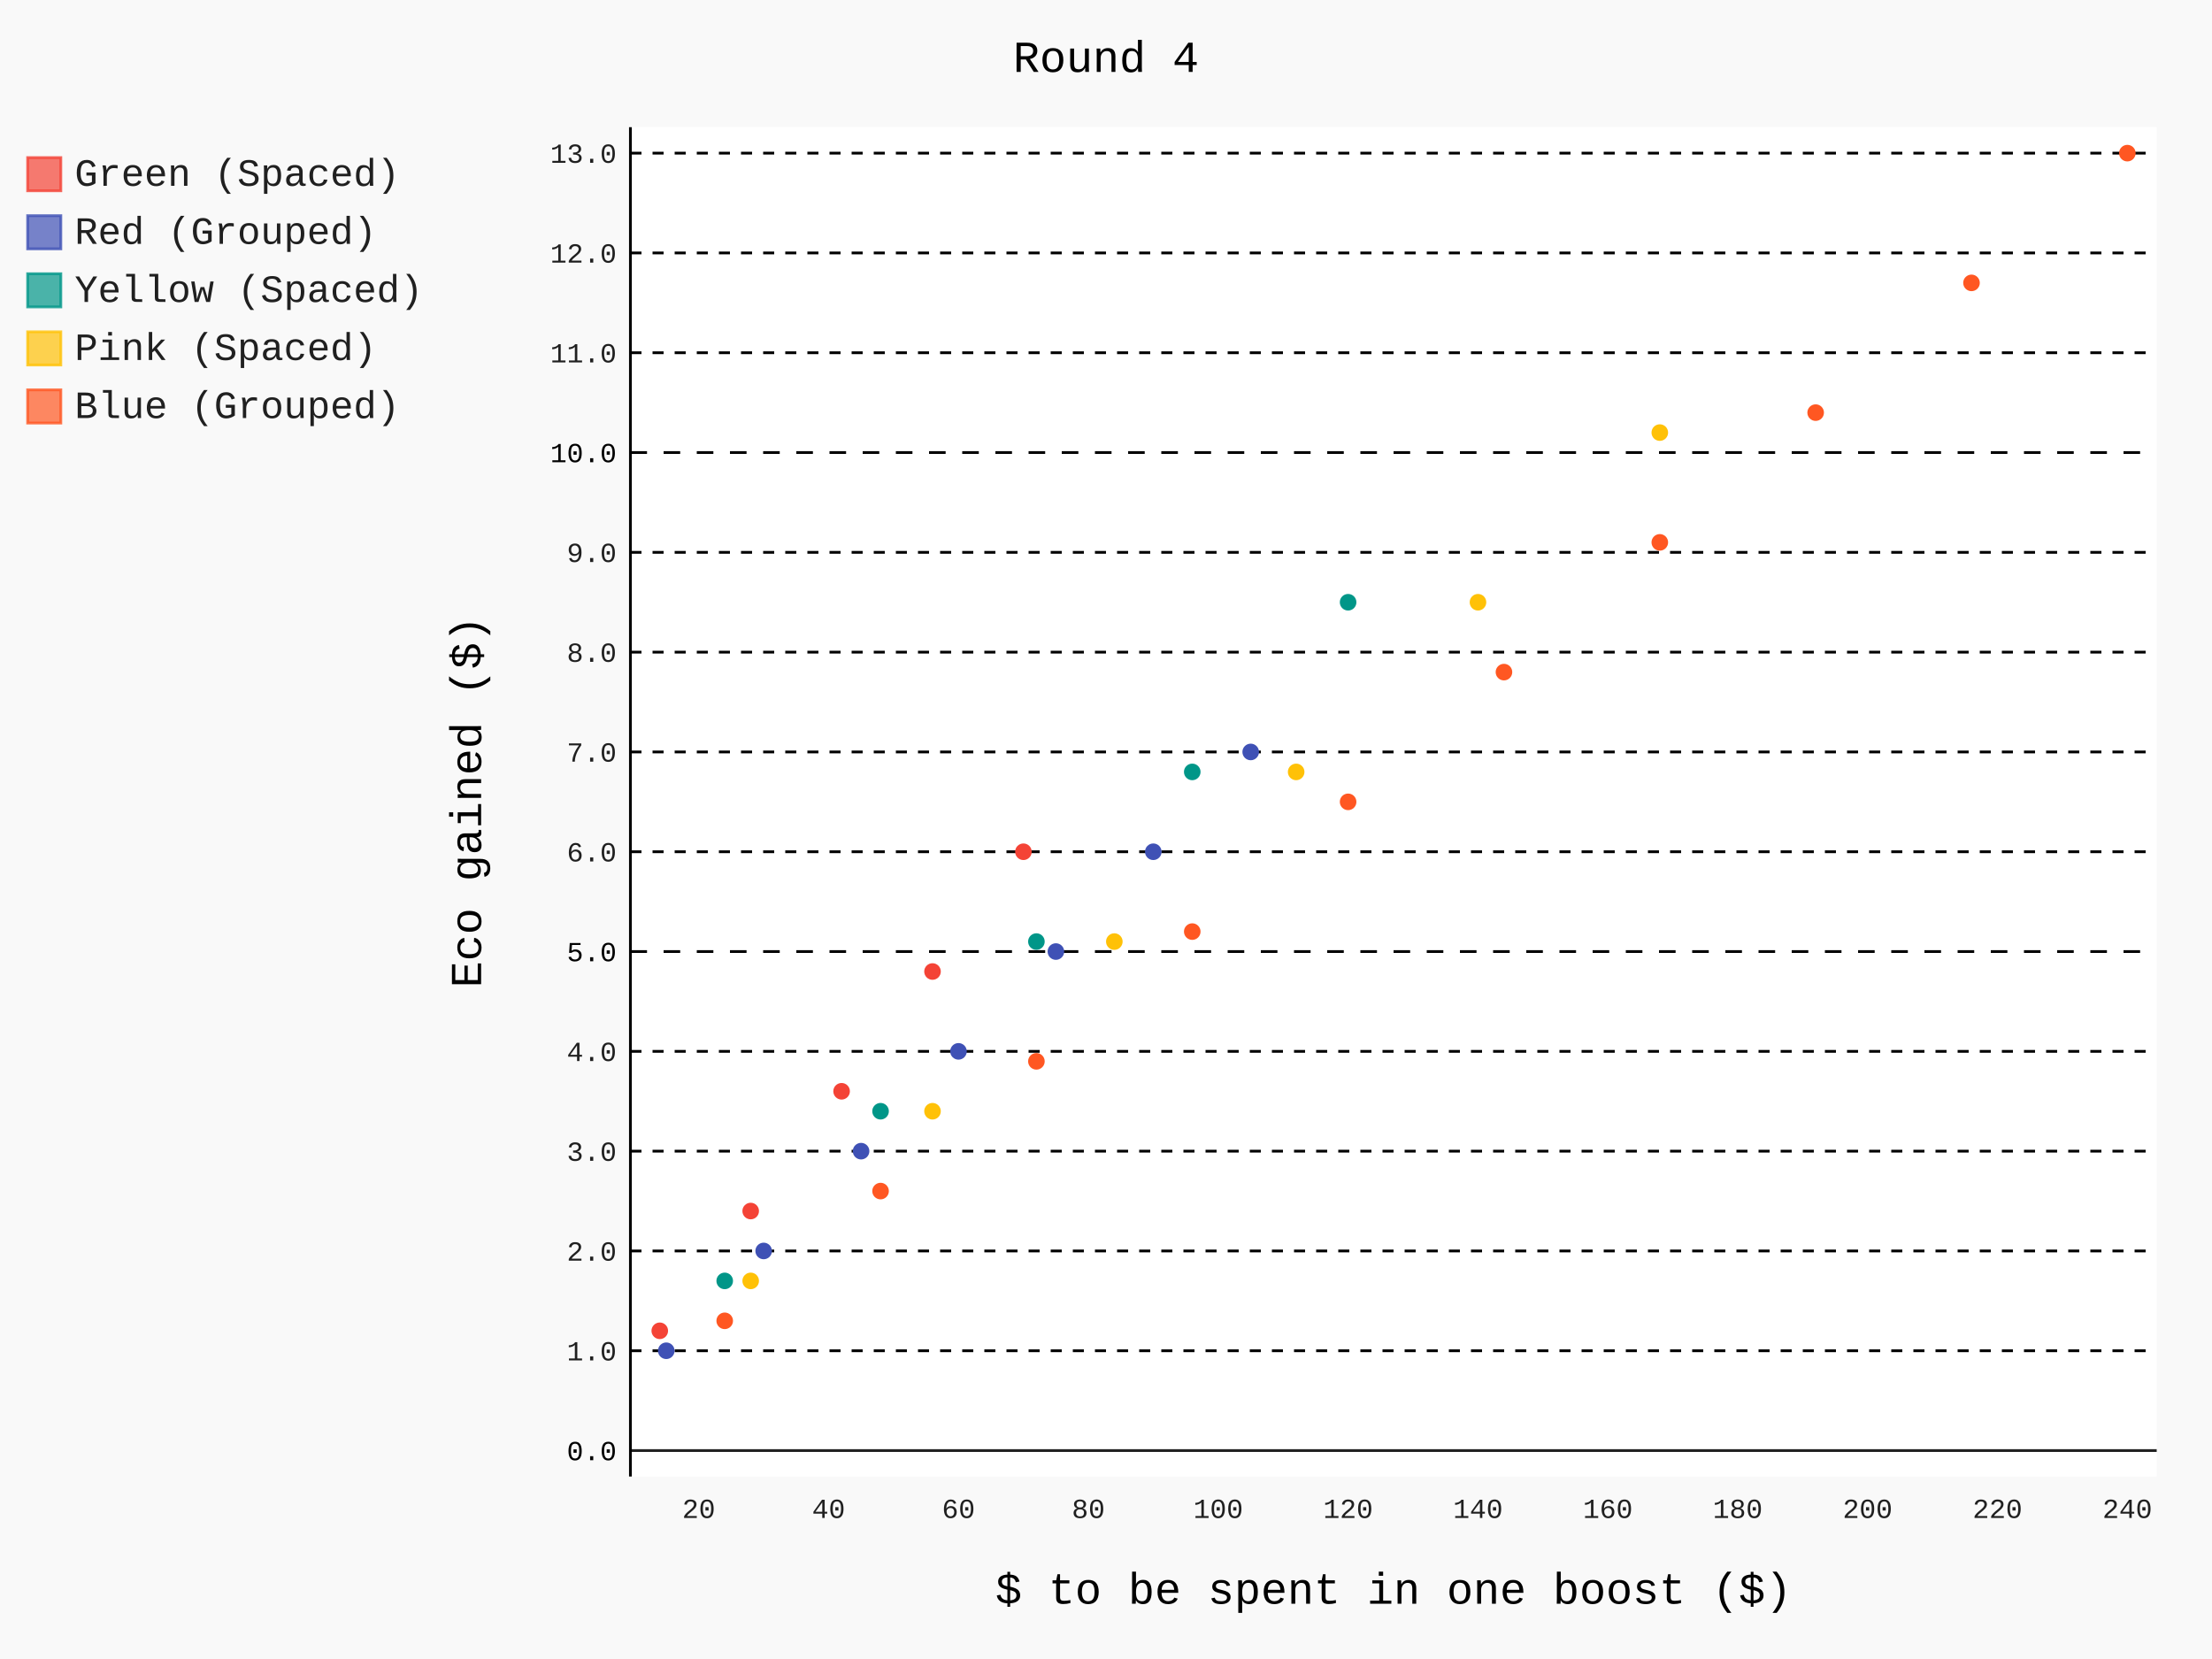
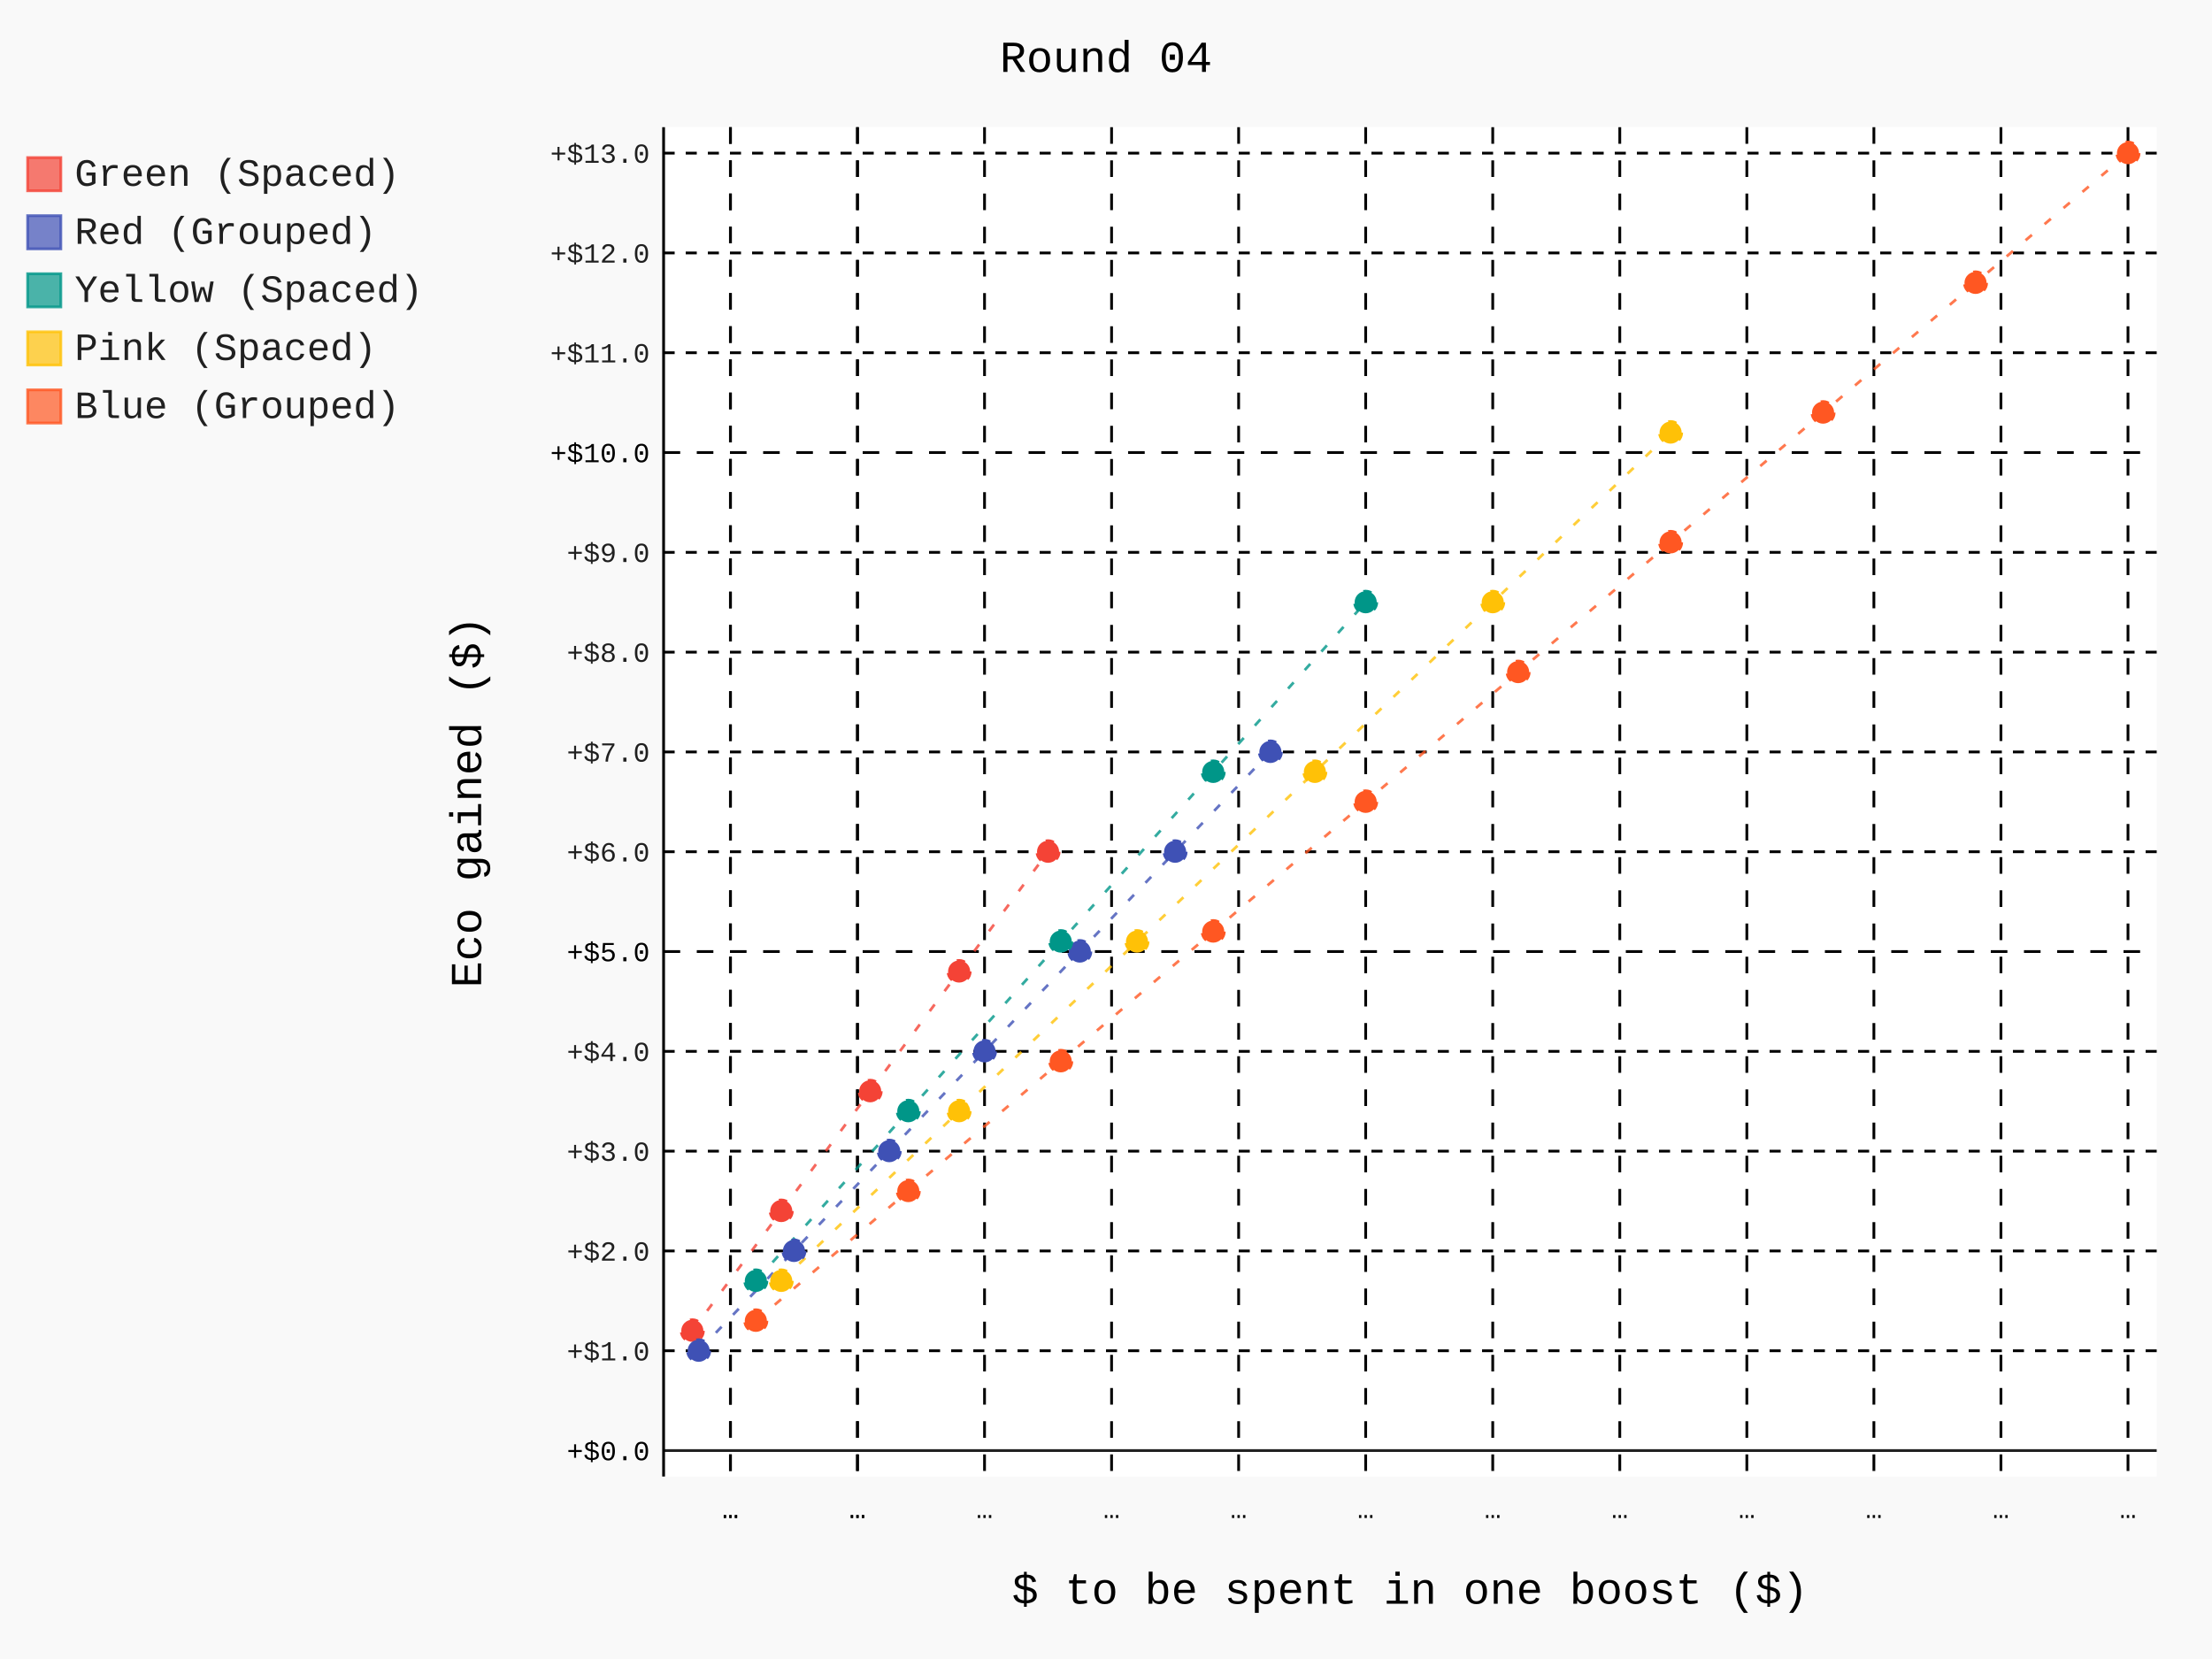
- <svg xmlns="http://www.w3.org/2000/svg" id="chart-2fa235a0-6d51-4b5a-b62f-b69123c527ab" class="pygal-chart" viewBox="0 0 800 600">
+ <svg xmlns="http://www.w3.org/2000/svg" id="chart-235ac269-547a-451c-bd1a-9dd765131e52" class="pygal-chart" viewBox="0 0 800 600">
  <defs>
-     <style type="text/css">#chart-2fa235a0-6d51-4b5a-b62f-b69123c527ab{-webkit-user-select:none;-webkit-font-smoothing:antialiased;font-family:Consolas,"Liberation Mono",Menlo,Courier,monospace}#chart-2fa235a0-6d51-4b5a-b62f-b69123c527ab .title{font-family:Consolas,"Liberation Mono",Menlo,Courier,monospace;font-size:16px}#chart-2fa235a0-6d51-4b5a-b62f-b69123c527ab .legends .legend text{font-family:Consolas,"Liberation Mono",Menlo,Courier,monospace;font-size:14px}#chart-2fa235a0-6d51-4b5a-b62f-b69123c527ab .axis text{font-family:Consolas,"Liberation Mono",Menlo,Courier,monospace;font-size:10px}#chart-2fa235a0-6d51-4b5a-b62f-b69123c527ab .axis text.major{font-family:Consolas,"Liberation Mono",Menlo,Courier,monospace;font-size:10px}#chart-2fa235a0-6d51-4b5a-b62f-b69123c527ab .text-overlay text.value{font-family:Consolas,"Liberation Mono",Menlo,Courier,monospace;font-size:16px}#chart-2fa235a0-6d51-4b5a-b62f-b69123c527ab .text-overlay text.label{font-family:Consolas,"Liberation Mono",Menlo,Courier,monospace;font-size:10px}#chart-2fa235a0-6d51-4b5a-b62f-b69123c527ab .tooltip{font-family:Consolas,"Liberation Mono",Menlo,Courier,monospace;font-size:14px}#chart-2fa235a0-6d51-4b5a-b62f-b69123c527ab text.no_data{font-family:Consolas,"Liberation Mono",Menlo,Courier,monospace;font-size:64px}
- #chart-2fa235a0-6d51-4b5a-b62f-b69123c527ab{background-color:rgba(249,249,249,1)}#chart-2fa235a0-6d51-4b5a-b62f-b69123c527ab path,#chart-2fa235a0-6d51-4b5a-b62f-b69123c527ab line,#chart-2fa235a0-6d51-4b5a-b62f-b69123c527ab rect,#chart-2fa235a0-6d51-4b5a-b62f-b69123c527ab circle{-webkit-transition:150ms;-moz-transition:150ms;transition:150ms}#chart-2fa235a0-6d51-4b5a-b62f-b69123c527ab .graph &gt; .background{fill:rgba(249,249,249,1)}#chart-2fa235a0-6d51-4b5a-b62f-b69123c527ab .plot &gt; .background{fill:rgba(255,255,255,1)}#chart-2fa235a0-6d51-4b5a-b62f-b69123c527ab .graph{fill:rgba(0,0,0,.87)}#chart-2fa235a0-6d51-4b5a-b62f-b69123c527ab text.no_data{fill:rgba(0,0,0,1)}#chart-2fa235a0-6d51-4b5a-b62f-b69123c527ab .title{fill:rgba(0,0,0,1)}#chart-2fa235a0-6d51-4b5a-b62f-b69123c527ab .legends .legend text{fill:rgba(0,0,0,.87)}#chart-2fa235a0-6d51-4b5a-b62f-b69123c527ab .legends .legend:hover text{fill:rgba(0,0,0,1)}#chart-2fa235a0-6d51-4b5a-b62f-b69123c527ab .axis .line{stroke:rgba(0,0,0,1)}#chart-2fa235a0-6d51-4b5a-b62f-b69123c527ab .axis .guide.line{stroke:rgba(0,0,0,.54)}#chart-2fa235a0-6d51-4b5a-b62f-b69123c527ab .axis .major.line{stroke:rgba(0,0,0,.87)}#chart-2fa235a0-6d51-4b5a-b62f-b69123c527ab .axis text.major{fill:rgba(0,0,0,1)}#chart-2fa235a0-6d51-4b5a-b62f-b69123c527ab .axis.y .guides:hover .guide.line,#chart-2fa235a0-6d51-4b5a-b62f-b69123c527ab .line-graph .axis.x .guides:hover .guide.line,#chart-2fa235a0-6d51-4b5a-b62f-b69123c527ab .stackedline-graph .axis.x .guides:hover .guide.line,#chart-2fa235a0-6d51-4b5a-b62f-b69123c527ab .xy-graph .axis.x .guides:hover .guide.line{stroke:rgba(0,0,0,1)}#chart-2fa235a0-6d51-4b5a-b62f-b69123c527ab .axis .guides:hover text{fill:rgba(0,0,0,1)}#chart-2fa235a0-6d51-4b5a-b62f-b69123c527ab .reactive{fill-opacity:.7;stroke-opacity:.8;stroke-width:1}#chart-2fa235a0-6d51-4b5a-b62f-b69123c527ab .ci{stroke:rgba(0,0,0,.87)}#chart-2fa235a0-6d51-4b5a-b62f-b69123c527ab .reactive.active,#chart-2fa235a0-6d51-4b5a-b62f-b69123c527ab .active .reactive{fill-opacity:.8;stroke-opacity:.9;stroke-width:4}#chart-2fa235a0-6d51-4b5a-b62f-b69123c527ab .ci .reactive.active{stroke-width:1.5}#chart-2fa235a0-6d51-4b5a-b62f-b69123c527ab .series text{fill:rgba(0,0,0,1)}#chart-2fa235a0-6d51-4b5a-b62f-b69123c527ab .tooltip rect{fill:rgba(255,255,255,1);stroke:rgba(0,0,0,1);-webkit-transition:opacity 150ms;-moz-transition:opacity 150ms;transition:opacity 150ms}#chart-2fa235a0-6d51-4b5a-b62f-b69123c527ab .tooltip .label{fill:rgba(0,0,0,.87)}#chart-2fa235a0-6d51-4b5a-b62f-b69123c527ab .tooltip .label{fill:rgba(0,0,0,.87)}#chart-2fa235a0-6d51-4b5a-b62f-b69123c527ab .tooltip .legend{font-size:.8em;fill:rgba(0,0,0,.54)}#chart-2fa235a0-6d51-4b5a-b62f-b69123c527ab .tooltip .x_label{font-size:.6em;fill:rgba(0,0,0,1)}#chart-2fa235a0-6d51-4b5a-b62f-b69123c527ab .tooltip .xlink{font-size:.5em;text-decoration:underline}#chart-2fa235a0-6d51-4b5a-b62f-b69123c527ab .tooltip .value{font-size:1.5em}#chart-2fa235a0-6d51-4b5a-b62f-b69123c527ab .bound{font-size:.5em}#chart-2fa235a0-6d51-4b5a-b62f-b69123c527ab .max-value{font-size:.75em;fill:rgba(0,0,0,.54)}#chart-2fa235a0-6d51-4b5a-b62f-b69123c527ab .map-element{fill:rgba(255,255,255,1);stroke:rgba(0,0,0,.54) !important}#chart-2fa235a0-6d51-4b5a-b62f-b69123c527ab .map-element .reactive{fill-opacity:inherit;stroke-opacity:inherit}#chart-2fa235a0-6d51-4b5a-b62f-b69123c527ab .color-0,#chart-2fa235a0-6d51-4b5a-b62f-b69123c527ab .color-0 a:visited{stroke:#F44336;fill:#F44336}#chart-2fa235a0-6d51-4b5a-b62f-b69123c527ab .color-1,#chart-2fa235a0-6d51-4b5a-b62f-b69123c527ab .color-1 a:visited{stroke:#3F51B5;fill:#3F51B5}#chart-2fa235a0-6d51-4b5a-b62f-b69123c527ab .color-2,#chart-2fa235a0-6d51-4b5a-b62f-b69123c527ab .color-2 a:visited{stroke:#009688;fill:#009688}#chart-2fa235a0-6d51-4b5a-b62f-b69123c527ab .color-3,#chart-2fa235a0-6d51-4b5a-b62f-b69123c527ab .color-3 a:visited{stroke:#FFC107;fill:#FFC107}#chart-2fa235a0-6d51-4b5a-b62f-b69123c527ab .color-4,#chart-2fa235a0-6d51-4b5a-b62f-b69123c527ab .color-4 a:visited{stroke:#FF5722;fill:#FF5722}#chart-2fa235a0-6d51-4b5a-b62f-b69123c527ab .text-overlay .color-0 text{fill:black}#chart-2fa235a0-6d51-4b5a-b62f-b69123c527ab .text-overlay .color-1 text{fill:black}#chart-2fa235a0-6d51-4b5a-b62f-b69123c527ab .text-overlay .color-2 text{fill:black}#chart-2fa235a0-6d51-4b5a-b62f-b69123c527ab .text-overlay .color-3 text{fill:black}#chart-2fa235a0-6d51-4b5a-b62f-b69123c527ab .text-overlay .color-4 text{fill:black}
- #chart-2fa235a0-6d51-4b5a-b62f-b69123c527ab text.no_data{text-anchor:middle}#chart-2fa235a0-6d51-4b5a-b62f-b69123c527ab .guide.line{fill:none}#chart-2fa235a0-6d51-4b5a-b62f-b69123c527ab .centered{text-anchor:middle}#chart-2fa235a0-6d51-4b5a-b62f-b69123c527ab .title{text-anchor:middle}#chart-2fa235a0-6d51-4b5a-b62f-b69123c527ab .legends .legend text{fill-opacity:1}#chart-2fa235a0-6d51-4b5a-b62f-b69123c527ab .axis.x text{text-anchor:middle}#chart-2fa235a0-6d51-4b5a-b62f-b69123c527ab .axis.x:not(.web) text[transform]{text-anchor:start}#chart-2fa235a0-6d51-4b5a-b62f-b69123c527ab .axis.x:not(.web) text[transform].backwards{text-anchor:end}#chart-2fa235a0-6d51-4b5a-b62f-b69123c527ab .axis.y text{text-anchor:end}#chart-2fa235a0-6d51-4b5a-b62f-b69123c527ab .axis.y text[transform].backwards{text-anchor:start}#chart-2fa235a0-6d51-4b5a-b62f-b69123c527ab .axis.y2 text{text-anchor:start}#chart-2fa235a0-6d51-4b5a-b62f-b69123c527ab .axis.y2 text[transform].backwards{text-anchor:end}#chart-2fa235a0-6d51-4b5a-b62f-b69123c527ab .axis .guide.line{stroke-dasharray:4,4;stroke:black}#chart-2fa235a0-6d51-4b5a-b62f-b69123c527ab .axis .major.guide.line{stroke-dasharray:6,6;stroke:black}#chart-2fa235a0-6d51-4b5a-b62f-b69123c527ab .horizontal .axis.y .guide.line,#chart-2fa235a0-6d51-4b5a-b62f-b69123c527ab .horizontal .axis.y2 .guide.line,#chart-2fa235a0-6d51-4b5a-b62f-b69123c527ab .vertical .axis.x .guide.line{opacity:0}#chart-2fa235a0-6d51-4b5a-b62f-b69123c527ab .horizontal .axis.always_show .guide.line,#chart-2fa235a0-6d51-4b5a-b62f-b69123c527ab .vertical .axis.always_show .guide.line{opacity:1 !important}#chart-2fa235a0-6d51-4b5a-b62f-b69123c527ab .axis.y .guides:hover .guide.line,#chart-2fa235a0-6d51-4b5a-b62f-b69123c527ab .axis.y2 .guides:hover .guide.line,#chart-2fa235a0-6d51-4b5a-b62f-b69123c527ab .axis.x .guides:hover .guide.line{opacity:1}#chart-2fa235a0-6d51-4b5a-b62f-b69123c527ab .axis .guides:hover text{opacity:1}#chart-2fa235a0-6d51-4b5a-b62f-b69123c527ab .nofill{fill:none}#chart-2fa235a0-6d51-4b5a-b62f-b69123c527ab .subtle-fill{fill-opacity:.2}#chart-2fa235a0-6d51-4b5a-b62f-b69123c527ab .dot{stroke-width:1px;fill-opacity:1;stroke-opacity:1}#chart-2fa235a0-6d51-4b5a-b62f-b69123c527ab .dot.active{stroke-width:5px}#chart-2fa235a0-6d51-4b5a-b62f-b69123c527ab .dot.negative{fill:transparent}#chart-2fa235a0-6d51-4b5a-b62f-b69123c527ab text,#chart-2fa235a0-6d51-4b5a-b62f-b69123c527ab tspan{stroke:none !important}#chart-2fa235a0-6d51-4b5a-b62f-b69123c527ab .series text.active{opacity:1}#chart-2fa235a0-6d51-4b5a-b62f-b69123c527ab .tooltip rect{fill-opacity:.95;stroke-width:.5}#chart-2fa235a0-6d51-4b5a-b62f-b69123c527ab .tooltip text{fill-opacity:1}#chart-2fa235a0-6d51-4b5a-b62f-b69123c527ab .showable{visibility:hidden}#chart-2fa235a0-6d51-4b5a-b62f-b69123c527ab .showable.shown{visibility:visible}#chart-2fa235a0-6d51-4b5a-b62f-b69123c527ab .gauge-background{fill:rgba(229,229,229,1);stroke:none}#chart-2fa235a0-6d51-4b5a-b62f-b69123c527ab .bg-lines{stroke:rgba(249,249,249,1);stroke-width:2px}</style>
+     <style type="text/css">#chart-235ac269-547a-451c-bd1a-9dd765131e52{-webkit-user-select:none;-webkit-font-smoothing:antialiased;font-family:Consolas,"Liberation Mono",Menlo,Courier,monospace}#chart-235ac269-547a-451c-bd1a-9dd765131e52 .title{font-family:Consolas,"Liberation Mono",Menlo,Courier,monospace;font-size:16px}#chart-235ac269-547a-451c-bd1a-9dd765131e52 .legends .legend text{font-family:Consolas,"Liberation Mono",Menlo,Courier,monospace;font-size:14px}#chart-235ac269-547a-451c-bd1a-9dd765131e52 .axis text{font-family:Consolas,"Liberation Mono",Menlo,Courier,monospace;font-size:10px}#chart-235ac269-547a-451c-bd1a-9dd765131e52 .axis text.major{font-family:Consolas,"Liberation Mono",Menlo,Courier,monospace;font-size:10px}#chart-235ac269-547a-451c-bd1a-9dd765131e52 .text-overlay text.value{font-family:Consolas,"Liberation Mono",Menlo,Courier,monospace;font-size:16px}#chart-235ac269-547a-451c-bd1a-9dd765131e52 .text-overlay text.label{font-family:Consolas,"Liberation Mono",Menlo,Courier,monospace;font-size:10px}#chart-235ac269-547a-451c-bd1a-9dd765131e52 .tooltip{font-family:Consolas,"Liberation Mono",Menlo,Courier,monospace;font-size:14px}#chart-235ac269-547a-451c-bd1a-9dd765131e52 text.no_data{font-family:Consolas,"Liberation Mono",Menlo,Courier,monospace;font-size:64px}
+ #chart-235ac269-547a-451c-bd1a-9dd765131e52{background-color:rgba(249,249,249,1)}#chart-235ac269-547a-451c-bd1a-9dd765131e52 path,#chart-235ac269-547a-451c-bd1a-9dd765131e52 line,#chart-235ac269-547a-451c-bd1a-9dd765131e52 rect,#chart-235ac269-547a-451c-bd1a-9dd765131e52 circle{-webkit-transition:150ms;-moz-transition:150ms;transition:150ms}#chart-235ac269-547a-451c-bd1a-9dd765131e52 .graph &gt; .background{fill:rgba(249,249,249,1)}#chart-235ac269-547a-451c-bd1a-9dd765131e52 .plot &gt; .background{fill:rgba(255,255,255,1)}#chart-235ac269-547a-451c-bd1a-9dd765131e52 .graph{fill:rgba(0,0,0,.87)}#chart-235ac269-547a-451c-bd1a-9dd765131e52 text.no_data{fill:rgba(0,0,0,1)}#chart-235ac269-547a-451c-bd1a-9dd765131e52 .title{fill:rgba(0,0,0,1)}#chart-235ac269-547a-451c-bd1a-9dd765131e52 .legends .legend text{fill:rgba(0,0,0,.87)}#chart-235ac269-547a-451c-bd1a-9dd765131e52 .legends .legend:hover text{fill:rgba(0,0,0,1)}#chart-235ac269-547a-451c-bd1a-9dd765131e52 .axis .line{stroke:rgba(0,0,0,1)}#chart-235ac269-547a-451c-bd1a-9dd765131e52 .axis .guide.line{stroke:rgba(0,0,0,.54)}#chart-235ac269-547a-451c-bd1a-9dd765131e52 .axis .major.line{stroke:rgba(0,0,0,.87)}#chart-235ac269-547a-451c-bd1a-9dd765131e52 .axis text.major{fill:rgba(0,0,0,1)}#chart-235ac269-547a-451c-bd1a-9dd765131e52 .axis.y .guides:hover .guide.line,#chart-235ac269-547a-451c-bd1a-9dd765131e52 .line-graph .axis.x .guides:hover .guide.line,#chart-235ac269-547a-451c-bd1a-9dd765131e52 .stackedline-graph .axis.x .guides:hover .guide.line,#chart-235ac269-547a-451c-bd1a-9dd765131e52 .xy-graph .axis.x .guides:hover .guide.line{stroke:rgba(0,0,0,1)}#chart-235ac269-547a-451c-bd1a-9dd765131e52 .axis .guides:hover text{fill:rgba(0,0,0,1)}#chart-235ac269-547a-451c-bd1a-9dd765131e52 .reactive{fill-opacity:.7;stroke-opacity:.8;stroke-width:1}#chart-235ac269-547a-451c-bd1a-9dd765131e52 .ci{stroke:rgba(0,0,0,.87)}#chart-235ac269-547a-451c-bd1a-9dd765131e52 .reactive.active,#chart-235ac269-547a-451c-bd1a-9dd765131e52 .active .reactive{fill-opacity:.8;stroke-opacity:.9;stroke-width:4}#chart-235ac269-547a-451c-bd1a-9dd765131e52 .ci .reactive.active{stroke-width:1.5}#chart-235ac269-547a-451c-bd1a-9dd765131e52 .series text{fill:rgba(0,0,0,1)}#chart-235ac269-547a-451c-bd1a-9dd765131e52 .tooltip rect{fill:rgba(255,255,255,1);stroke:rgba(0,0,0,1);-webkit-transition:opacity 150ms;-moz-transition:opacity 150ms;transition:opacity 150ms}#chart-235ac269-547a-451c-bd1a-9dd765131e52 .tooltip .label{fill:rgba(0,0,0,.87)}#chart-235ac269-547a-451c-bd1a-9dd765131e52 .tooltip .label{fill:rgba(0,0,0,.87)}#chart-235ac269-547a-451c-bd1a-9dd765131e52 .tooltip .legend{font-size:.8em;fill:rgba(0,0,0,.54)}#chart-235ac269-547a-451c-bd1a-9dd765131e52 .tooltip .x_label{font-size:.6em;fill:rgba(0,0,0,1)}#chart-235ac269-547a-451c-bd1a-9dd765131e52 .tooltip .xlink{font-size:.5em;text-decoration:underline}#chart-235ac269-547a-451c-bd1a-9dd765131e52 .tooltip .value{font-size:1.5em}#chart-235ac269-547a-451c-bd1a-9dd765131e52 .bound{font-size:.5em}#chart-235ac269-547a-451c-bd1a-9dd765131e52 .max-value{font-size:.75em;fill:rgba(0,0,0,.54)}#chart-235ac269-547a-451c-bd1a-9dd765131e52 .map-element{fill:rgba(255,255,255,1);stroke:rgba(0,0,0,.54) !important}#chart-235ac269-547a-451c-bd1a-9dd765131e52 .map-element .reactive{fill-opacity:inherit;stroke-opacity:inherit}#chart-235ac269-547a-451c-bd1a-9dd765131e52 .color-0,#chart-235ac269-547a-451c-bd1a-9dd765131e52 .color-0 a:visited{stroke:#F44336;fill:#F44336}#chart-235ac269-547a-451c-bd1a-9dd765131e52 .color-1,#chart-235ac269-547a-451c-bd1a-9dd765131e52 .color-1 a:visited{stroke:#3F51B5;fill:#3F51B5}#chart-235ac269-547a-451c-bd1a-9dd765131e52 .color-2,#chart-235ac269-547a-451c-bd1a-9dd765131e52 .color-2 a:visited{stroke:#009688;fill:#009688}#chart-235ac269-547a-451c-bd1a-9dd765131e52 .color-3,#chart-235ac269-547a-451c-bd1a-9dd765131e52 .color-3 a:visited{stroke:#FFC107;fill:#FFC107}#chart-235ac269-547a-451c-bd1a-9dd765131e52 .color-4,#chart-235ac269-547a-451c-bd1a-9dd765131e52 .color-4 a:visited{stroke:#FF5722;fill:#FF5722}#chart-235ac269-547a-451c-bd1a-9dd765131e52 .text-overlay .color-0 text{fill:black}#chart-235ac269-547a-451c-bd1a-9dd765131e52 .text-overlay .color-1 text{fill:black}#chart-235ac269-547a-451c-bd1a-9dd765131e52 .text-overlay .color-2 text{fill:black}#chart-235ac269-547a-451c-bd1a-9dd765131e52 .text-overlay .color-3 text{fill:black}#chart-235ac269-547a-451c-bd1a-9dd765131e52 .text-overlay .color-4 text{fill:black}#chart-235ac269-547a-451c-bd1a-9dd765131e52 .series{stroke-width:2;stroke-dasharray:3,6}#chart-235ac269-547a-451c-bd1a-9dd765131e52 .series.serie-0{stroke-width:2;stroke-dasharray:3,6}#chart-235ac269-547a-451c-bd1a-9dd765131e52 .series.serie-1{stroke-width:2;stroke-dasharray:3,6}#chart-235ac269-547a-451c-bd1a-9dd765131e52 .series.serie-2{stroke-width:2;stroke-dasharray:3,6}#chart-235ac269-547a-451c-bd1a-9dd765131e52 .series.serie-3{stroke-width:2;stroke-dasharray:3,6}#chart-235ac269-547a-451c-bd1a-9dd765131e52 .series.serie-4{stroke-width:2;stroke-dasharray:3,6}
+ #chart-235ac269-547a-451c-bd1a-9dd765131e52 text.no_data{text-anchor:middle}#chart-235ac269-547a-451c-bd1a-9dd765131e52 .guide.line{fill:none}#chart-235ac269-547a-451c-bd1a-9dd765131e52 .centered{text-anchor:middle}#chart-235ac269-547a-451c-bd1a-9dd765131e52 .title{text-anchor:middle}#chart-235ac269-547a-451c-bd1a-9dd765131e52 .legends .legend text{fill-opacity:1}#chart-235ac269-547a-451c-bd1a-9dd765131e52 .axis.x text{text-anchor:middle}#chart-235ac269-547a-451c-bd1a-9dd765131e52 .axis.x:not(.web) text[transform]{text-anchor:start}#chart-235ac269-547a-451c-bd1a-9dd765131e52 .axis.x:not(.web) text[transform].backwards{text-anchor:end}#chart-235ac269-547a-451c-bd1a-9dd765131e52 .axis.y text{text-anchor:end}#chart-235ac269-547a-451c-bd1a-9dd765131e52 .axis.y text[transform].backwards{text-anchor:start}#chart-235ac269-547a-451c-bd1a-9dd765131e52 .axis.y2 text{text-anchor:start}#chart-235ac269-547a-451c-bd1a-9dd765131e52 .axis.y2 text[transform].backwards{text-anchor:end}#chart-235ac269-547a-451c-bd1a-9dd765131e52 .axis .guide.line{stroke-dasharray:4,4;stroke:black}#chart-235ac269-547a-451c-bd1a-9dd765131e52 .axis .major.guide.line{stroke-dasharray:6,6;stroke:black}#chart-235ac269-547a-451c-bd1a-9dd765131e52 .horizontal .axis.y .guide.line,#chart-235ac269-547a-451c-bd1a-9dd765131e52 .horizontal .axis.y2 .guide.line,#chart-235ac269-547a-451c-bd1a-9dd765131e52 .vertical .axis.x .guide.line{opacity:0}#chart-235ac269-547a-451c-bd1a-9dd765131e52 .horizontal .axis.always_show .guide.line,#chart-235ac269-547a-451c-bd1a-9dd765131e52 .vertical .axis.always_show .guide.line{opacity:1 !important}#chart-235ac269-547a-451c-bd1a-9dd765131e52 .axis.y .guides:hover .guide.line,#chart-235ac269-547a-451c-bd1a-9dd765131e52 .axis.y2 .guides:hover .guide.line,#chart-235ac269-547a-451c-bd1a-9dd765131e52 .axis.x .guides:hover .guide.line{opacity:1}#chart-235ac269-547a-451c-bd1a-9dd765131e52 .axis .guides:hover text{opacity:1}#chart-235ac269-547a-451c-bd1a-9dd765131e52 .nofill{fill:none}#chart-235ac269-547a-451c-bd1a-9dd765131e52 .subtle-fill{fill-opacity:.2}#chart-235ac269-547a-451c-bd1a-9dd765131e52 .dot{stroke-width:1px;fill-opacity:1;stroke-opacity:1}#chart-235ac269-547a-451c-bd1a-9dd765131e52 .dot.active{stroke-width:5px}#chart-235ac269-547a-451c-bd1a-9dd765131e52 .dot.negative{fill:transparent}#chart-235ac269-547a-451c-bd1a-9dd765131e52 text,#chart-235ac269-547a-451c-bd1a-9dd765131e52 tspan{stroke:none !important}#chart-235ac269-547a-451c-bd1a-9dd765131e52 .series text.active{opacity:1}#chart-235ac269-547a-451c-bd1a-9dd765131e52 .tooltip rect{fill-opacity:.95;stroke-width:.5}#chart-235ac269-547a-451c-bd1a-9dd765131e52 .tooltip text{fill-opacity:1}#chart-235ac269-547a-451c-bd1a-9dd765131e52 .showable{visibility:hidden}#chart-235ac269-547a-451c-bd1a-9dd765131e52 .showable.shown{visibility:visible}#chart-235ac269-547a-451c-bd1a-9dd765131e52 .gauge-background{fill:rgba(229,229,229,1);stroke:none}#chart-235ac269-547a-451c-bd1a-9dd765131e52 .bg-lines{stroke:rgba(249,249,249,1);stroke-width:2px}</style>
  </defs>
  <g class="graph xy-graph vertical">
    <rect x="0" y="0" width="800" height="600" class="background" />
-     <g transform="translate(228, 46)" class="plot">
-       <rect x="0" y="0" width="552.0" height="488" class="background" />
+     <g transform="translate(240, 46)" class="plot">
+       <rect x="0" y="0" width="540.0" height="488" class="background" />
      <g class="axis y always_show">
        <g class="guides">
-           <path d="M0 478.615 h552" class="major line" />
-           <text x="-5" y="482.115" class="major">0.0</text>
-         </g>
-         <g class="guides">
-           <path d="M0 442.521 h552" class="guide line" />
-           <text x="-5" y="446.021" class="">1.0</text>
-         </g>
-         <g class="guides">
-           <path d="M0 406.426 h552" class="guide line" />
-           <text x="-5" y="409.926" class="">2.0</text>
-         </g>
-         <g class="guides">
-           <path d="M0 370.331 h552" class="guide line" />
-           <text x="-5" y="373.831" class="">3.0</text>
-         </g>
-         <g class="guides">
-           <path d="M0 334.237 h552" class="guide line" />
-           <text x="-5" y="337.737" class="">4.0</text>
-         </g>
-         <g class="guides">
-           <path d="M0 298.142 h552" class="major guide line" />
-           <text x="-5" y="301.642" class="major">5.0</text>
-         </g>
-         <g class="guides">
-           <path d="M0 262.047 h552" class="guide line" />
-           <text x="-5" y="265.547" class="">6.0</text>
-         </g>
-         <g class="guides">
-           <path d="M0 225.953 h552" class="guide line" />
-           <text x="-5" y="229.453" class="">7.0</text>
-         </g>
-         <g class="guides">
-           <path d="M0 189.858 h552" class="guide line" />
-           <text x="-5" y="193.358" class="">8.0</text>
-         </g>
-         <g class="guides">
-           <path d="M0 153.763 h552" class="guide line" />
-           <text x="-5" y="157.263" class="">9.0</text>
-         </g>
-         <g class="guides">
-           <path d="M0 117.669 h552" class="major guide line" />
-           <text x="-5" y="121.169" class="major">10.0</text>
-         </g>
-         <g class="guides">
-           <path d="M0 81.574 h552" class="guide line" />
-           <text x="-5" y="85.074" class="">11.0</text>
-         </g>
-         <g class="guides">
-           <path d="M0 45.479 h552" class="guide line" />
-           <text x="-5" y="48.979" class="">12.0</text>
-         </g>
-         <g class="guides">
-           <path d="M0 9.385 h552" class="guide line" />
-           <text x="-5" y="12.885" class="">13.0</text>
-         </g>
-       </g>
-       <g class="axis x">
+           <path d="M0 478.615 h540" class="major line" />
+           <text x="-5" y="482.115" class="major">+$0.0</text>
+         </g>
+         <g class="guides">
+           <path d="M0 442.521 h540" class="guide line" />
+           <text x="-5" y="446.021" class="">+$1.0</text>
+         </g>
+         <g class="guides">
+           <path d="M0 406.426 h540" class="guide line" />
+           <text x="-5" y="409.926" class="">+$2.0</text>
+         </g>
+         <g class="guides">
+           <path d="M0 370.331 h540" class="guide line" />
+           <text x="-5" y="373.831" class="">+$3.0</text>
+         </g>
+         <g class="guides">
+           <path d="M0 334.237 h540" class="guide line" />
+           <text x="-5" y="337.737" class="">+$4.0</text>
+         </g>
+         <g class="guides">
+           <path d="M0 298.142 h540" class="major guide line" />
+           <text x="-5" y="301.642" class="major">+$5.0</text>
+         </g>
+         <g class="guides">
+           <path d="M0 262.047 h540" class="guide line" />
+           <text x="-5" y="265.547" class="">+$6.0</text>
+         </g>
+         <g class="guides">
+           <path d="M0 225.953 h540" class="guide line" />
+           <text x="-5" y="229.453" class="">+$7.0</text>
+         </g>
+         <g class="guides">
+           <path d="M0 189.858 h540" class="guide line" />
+           <text x="-5" y="193.358" class="">+$8.0</text>
+         </g>
+         <g class="guides">
+           <path d="M0 153.763 h540" class="guide line" />
+           <text x="-5" y="157.263" class="">+$9.0</text>
+         </g>
+         <g class="guides">
+           <path d="M0 117.669 h540" class="major guide line" />
+           <text x="-5" y="121.169" class="major">+$10.0</text>
+         </g>
+         <g class="guides">
+           <path d="M0 81.574 h540" class="guide line" />
+           <text x="-5" y="85.074" class="">+$11.0</text>
+         </g>
+         <g class="guides">
+           <path d="M0 45.479 h540" class="guide line" />
+           <text x="-5" y="48.979" class="">+$12.0</text>
+         </g>
+         <g class="guides">
+           <path d="M0 9.385 h540" class="guide line" />
+           <text x="-5" y="12.885" class="">+$13.0</text>
+         </g>
+       </g>
+       <g class="axis x always_show">
        <path d="M0 0 v488" class="line" />
        <g class="guides">
-           <path d="M24.707 0 v488" class="guide line" />
-           <text x="24.707" y="503.0" class="">20</text>
-         </g>
-         <g class="guides">
-           <path d="M71.677 0 v488" class="guide line" />
-           <text x="71.677" y="503.0" class="">40</text>
-         </g>
-         <g class="guides">
-           <path d="M118.648 0 v488" class="guide line" />
-           <text x="118.648" y="503.0" class="">60</text>
-         </g>
-         <g class="guides">
-           <path d="M165.619 0 v488" class="guide line" />
-           <text x="165.619" y="503.0" class="">80</text>
-         </g>
-         <g class="guides">
-           <path d="M212.59 0 v488" class="guide line" />
-           <text x="212.59" y="503.0" class="">100</text>
-         </g>
-         <g class="guides">
-           <path d="M259.56 0 v488" class="guide line" />
-           <text x="259.56" y="503.0" class="">120</text>
-         </g>
-         <g class="guides">
-           <path d="M306.531 0 v488" class="guide line" />
-           <text x="306.531" y="503.0" class="">140</text>
-         </g>
-         <g class="guides">
-           <path d="M353.502 0 v488" class="guide line" />
-           <text x="353.502" y="503.0" class="">160</text>
-         </g>
-         <g class="guides">
-           <path d="M400.472 0 v488" class="guide line" />
-           <text x="400.472" y="503.0" class="">180</text>
-         </g>
-         <g class="guides">
-           <path d="M447.443 0 v488" class="guide line" />
-           <text x="447.443" y="503.0" class="">200</text>
-         </g>
-         <g class="guides">
-           <path d="M494.414 0 v488" class="guide line" />
-           <text x="494.414" y="503.0" class="">220</text>
-         </g>
-         <g class="guides">
-           <path d="M541.385 0 v488" class="guide line" />
-           <text x="541.385" y="503.0" class="">240</text>
-         </g>
-       </g>
+           <path d="M24.17 0 v488" class="major guide line" />
+           <text x="24.17" y="503.0" class="major">…</text>
+         </g>
+         <g class="guides">
+           <path d="M70.119 0 v488" class="major guide line" />
+           <text x="70.119" y="503.0" class="major">…</text>
+         </g>
+         <g class="guides">
+           <path d="M116.069 0 v488" class="major guide line" />
+           <text x="116.069" y="503.0" class="major">…</text>
+         </g>
+         <g class="guides">
+           <path d="M162.018 0 v488" class="major guide line" />
+           <text x="162.018" y="503.0" class="major">…</text>
+         </g>
+         <g class="guides">
+           <path d="M207.968 0 v488" class="major guide line" />
+           <text x="207.968" y="503.0" class="major">…</text>
+         </g>
+         <g class="guides">
+           <path d="M253.918 0 v488" class="major guide line" />
+           <text x="253.918" y="503.0" class="major">…</text>
+         </g>
+         <g class="guides">
+           <path d="M299.867 0 v488" class="major guide line" />
+           <text x="299.867" y="503.0" class="major">…</text>
+         </g>
+         <g class="guides">
+           <path d="M345.817 0 v488" class="major guide line" />
+           <text x="345.817" y="503.0" class="major">…</text>
+         </g>
+         <g class="guides">
+           <path d="M391.767 0 v488" class="major guide line" />
+           <text x="391.767" y="503.0" class="major">…</text>
+         </g>
+         <g class="guides">
+           <path d="M437.716 0 v488" class="major guide line" />
+           <text x="437.716" y="503.0" class="major">…</text>
+         </g>
+         <g class="guides">
+           <path d="M483.666 0 v488" class="major guide line" />
+           <text x="483.666" y="503.0" class="major">…</text>
+         </g>
+         <g class="guides">
+           <path d="M529.615 0 v488" class="major guide line" />
+           <text x="529.615" y="503.0" class="major">…</text>
+         </g>
+         <g class="guides">
+           <path d="M24.17 0 v488" class="major guide line" />
+           <text x="24.17" y="503.0" class="major">…</text>
+         </g>
+         <g class="guides">
+           <path d="M70.119 0 v488" class="major guide line" />
+           <text x="70.119" y="503.0" class="major">…</text>
+         </g>
+       </g>
+       <g class="series serie-0 color-0">
+         <path d="M10.385 435.302 L42.549 391.988 74.714 348.675 106.879 305.361 139.044 262.047" class="line reactive nofill" />
+       </g>
+       <g class="series serie-1 color-1">
+         <path d="M12.682 442.521 L47.144 406.426 81.607 370.331 116.069 334.237 150.531 298.142 184.993 262.047 219.455 225.953" class="line reactive nofill" />
+       </g>
+       <g class="series serie-2 color-2">
+         <path d="M33.359 417.254 L88.499 355.893 143.639 294.533 198.778 233.172 253.918 171.811" class="line reactive nofill" />
+       </g>
+       <g class="series serie-3 color-3">
+         <path d="M42.549 417.254 L106.879 355.893 171.208 294.533 235.538 233.172 299.867 171.811 364.197 110.45" class="line reactive nofill" />
+       </g>
+       <g class="series serie-4 color-4">
+         <path d="M33.359 431.692 L88.499 384.769 143.639 337.846 198.778 290.923 253.918 244 309.057 197.077 364.197 150.154 419.336 103.231 474.476 56.308 529.615 9.385" class="line reactive nofill" />
+       </g>
+     </g>
+     <g class="titles">
+       <text x="400.0" y="26" class="title plot_title">Round 04</text>
+       <text x="510.0" y="580" class="title">$ to be spent in one boost ($)</text>
+       <text x="148.0" y="316.0" class="title" transform="rotate(-90 148 290)">Eco gained ($)</text>
+     </g>
+     <g transform="translate(240, 46)" class="plot overlay">
+       <g class="series serie-0 color-0">
+         <g class="dots">
+           <circle cx="10.385" cy="435.302" r="4" class="dot reactive tooltip-trigger" />
+         </g>
+         <g class="dots">
+           <circle cx="42.549" cy="391.988" r="4" class="dot reactive tooltip-trigger" />
+         </g>
+         <g class="dots">
+           <circle cx="74.714" cy="348.675" r="4" class="dot reactive tooltip-trigger" />
+         </g>
+         <g class="dots">
+           <circle cx="106.879" cy="305.361" r="4" class="dot reactive tooltip-trigger" />
+         </g>
+         <g class="dots">
+           <circle cx="139.044" cy="262.047" r="4" class="dot reactive tooltip-trigger" />
+         </g>
+       </g>
+       <g class="series serie-1 color-1">
+         <g class="dots">
+           <circle cx="12.682" cy="442.521" r="4" class="dot reactive tooltip-trigger" />
+         </g>
+         <g class="dots">
+           <circle cx="47.144" cy="406.426" r="4" class="dot reactive tooltip-trigger" />
+         </g>
+         <g class="dots">
+           <circle cx="81.607" cy="370.331" r="4" class="dot reactive tooltip-trigger" />
+         </g>
+         <g class="dots">
+           <circle cx="116.069" cy="334.237" r="4" class="dot reactive tooltip-trigger" />
+         </g>
+         <g class="dots">
+           <circle cx="150.531" cy="298.142" r="4" class="dot reactive tooltip-trigger" />
+         </g>
+         <g class="dots">
+           <circle cx="184.993" cy="262.047" r="4" class="dot reactive tooltip-trigger" />
+         </g>
+         <g class="dots">
+           <circle cx="219.455" cy="225.953" r="4" class="dot reactive tooltip-trigger" />
+         </g>
+       </g>
+       <g class="series serie-2 color-2">
+         <g class="dots">
+           <circle cx="33.359" cy="417.254" r="4" class="dot reactive tooltip-trigger" />
+         </g>
+         <g class="dots">
+           <circle cx="88.499" cy="355.893" r="4" class="dot reactive tooltip-trigger" />
+         </g>
+         <g class="dots">
+           <circle cx="143.639" cy="294.533" r="4" class="dot reactive tooltip-trigger" />
+         </g>
+         <g class="dots">
+           <circle cx="198.778" cy="233.172" r="4" class="dot reactive tooltip-trigger" />
+         </g>
+         <g class="dots">
+           <circle cx="253.918" cy="171.811" r="4" class="dot reactive tooltip-trigger" />
+         </g>
+       </g>
+       <g class="series serie-3 color-3">
+         <g class="dots">
+           <circle cx="42.549" cy="417.254" r="4" class="dot reactive tooltip-trigger" />
+         </g>
+         <g class="dots">
+           <circle cx="106.879" cy="355.893" r="4" class="dot reactive tooltip-trigger" />
+         </g>
+         <g class="dots">
+           <circle cx="171.208" cy="294.533" r="4" class="dot reactive tooltip-trigger" />
+         </g>
+         <g class="dots">
+           <circle cx="235.538" cy="233.172" r="4" class="dot reactive tooltip-trigger" />
+         </g>
+         <g class="dots">
+           <circle cx="299.867" cy="171.811" r="4" class="dot reactive tooltip-trigger" />
+         </g>
+         <g class="dots">
+           <circle cx="364.197" cy="110.45" r="4" class="dot reactive tooltip-trigger" />
+         </g>
+       </g>
+       <g class="series serie-4 color-4">
+         <g class="dots">
+           <circle cx="33.359" cy="431.692" r="4" class="dot reactive tooltip-trigger" />
+         </g>
+         <g class="dots">
+           <circle cx="88.499" cy="384.769" r="4" class="dot reactive tooltip-trigger" />
+         </g>
+         <g class="dots">
+           <circle cx="143.639" cy="337.846" r="4" class="dot reactive tooltip-trigger" />
+         </g>
+         <g class="dots">
+           <circle cx="198.778" cy="290.923" r="4" class="dot reactive tooltip-trigger" />
+         </g>
+         <g class="dots">
+           <circle cx="253.918" cy="244" r="4" class="dot reactive tooltip-trigger" />
+         </g>
+         <g class="dots">
+           <circle cx="309.057" cy="197.077" r="4" class="dot reactive tooltip-trigger" />
+         </g>
+         <g class="dots">
+           <circle cx="364.197" cy="150.154" r="4" class="dot reactive tooltip-trigger" />
+         </g>
+         <g class="dots">
+           <circle cx="419.336" cy="103.231" r="4" class="dot reactive tooltip-trigger" />
+         </g>
+         <g class="dots">
+           <circle cx="474.476" cy="56.308" r="4" class="dot reactive tooltip-trigger" />
+         </g>
+         <g class="dots">
+           <circle cx="529.615" cy="9.385" r="4" class="dot reactive tooltip-trigger" />
+         </g>
+       </g>
+     </g>
+     <g transform="translate(240, 46)" class="plot text-overlay">
      <g class="series serie-0 color-0" />
      <g class="series serie-1 color-1" />
      <g class="series serie-2 color-2" />
      <g class="series serie-3 color-3" />
      <g class="series serie-4 color-4" />
    </g>
-     <g class="titles">
-       <text x="400.0" y="26" class="title plot_title">Round 4</text>
-       <text x="504.0" y="580" class="title">$ to be spent in one boost ($)</text>
-       <text x="148.0" y="316.0" class="title" transform="rotate(-90 148 290)">Eco gained ($)</text>
-     </g>
-     <g transform="translate(228, 46)" class="plot overlay">
-       <g class="series serie-0 color-0">
-         <g class="dots">
-           <circle cx="10.615" cy="435.302" r="2.5" class="dot reactive tooltip-trigger" />
-         </g>
-         <g class="dots">
-           <circle cx="43.495" cy="391.988" r="2.5" class="dot reactive tooltip-trigger" />
-         </g>
-         <g class="dots">
-           <circle cx="76.374" cy="348.675" r="2.5" class="dot reactive tooltip-trigger" />
-         </g>
-         <g class="dots">
-           <circle cx="109.254" cy="305.361" r="2.5" class="dot reactive tooltip-trigger" />
-         </g>
-         <g class="dots">
-           <circle cx="142.133" cy="262.047" r="2.5" class="dot reactive tooltip-trigger" />
-         </g>
-       </g>
-       <g class="series serie-1 color-1">
-         <g class="dots">
-           <circle cx="12.964" cy="442.521" r="2.5" class="dot reactive tooltip-trigger" />
-         </g>
-         <g class="dots">
-           <circle cx="48.192" cy="406.426" r="2.5" class="dot reactive tooltip-trigger" />
-         </g>
-         <g class="dots">
-           <circle cx="83.42" cy="370.331" r="2.5" class="dot reactive tooltip-trigger" />
-         </g>
-         <g class="dots">
-           <circle cx="118.648" cy="334.237" r="2.5" class="dot reactive tooltip-trigger" />
-         </g>
-         <g class="dots">
-           <circle cx="153.876" cy="298.142" r="2.5" class="dot reactive tooltip-trigger" />
-         </g>
-         <g class="dots">
-           <circle cx="189.104" cy="262.047" r="2.5" class="dot reactive tooltip-trigger" />
-         </g>
-         <g class="dots">
-           <circle cx="224.332" cy="225.953" r="2.5" class="dot reactive tooltip-trigger" />
-         </g>
-       </g>
-       <g class="series serie-2 color-2">
-         <g class="dots">
-           <circle cx="34.101" cy="417.254" r="2.5" class="dot reactive tooltip-trigger" />
-         </g>
-         <g class="dots">
-           <circle cx="90.466" cy="355.893" r="2.5" class="dot reactive tooltip-trigger" />
-         </g>
-         <g class="dots">
-           <circle cx="146.83" cy="294.533" r="2.5" class="dot reactive tooltip-trigger" />
-         </g>
-         <g class="dots">
-           <circle cx="203.195" cy="233.172" r="2.5" class="dot reactive tooltip-trigger" />
-         </g>
-         <g class="dots">
-           <circle cx="259.56" cy="171.811" r="2.5" class="dot reactive tooltip-trigger" />
-         </g>
-       </g>
-       <g class="series serie-3 color-3">
-         <g class="dots">
-           <circle cx="43.495" cy="417.254" r="2.5" class="dot reactive tooltip-trigger" />
-         </g>
-         <g class="dots">
-           <circle cx="109.254" cy="355.893" r="2.5" class="dot reactive tooltip-trigger" />
-         </g>
-         <g class="dots">
-           <circle cx="175.013" cy="294.533" r="2.5" class="dot reactive tooltip-trigger" />
-         </g>
-         <g class="dots">
-           <circle cx="240.772" cy="233.172" r="2.5" class="dot reactive tooltip-trigger" />
-         </g>
-         <g class="dots">
-           <circle cx="306.531" cy="171.811" r="2.5" class="dot reactive tooltip-trigger" />
-         </g>
-         <g class="dots">
-           <circle cx="372.29" cy="110.45" r="2.5" class="dot reactive tooltip-trigger" />
-         </g>
-       </g>
-       <g class="series serie-4 color-4">
-         <g class="dots">
-           <circle cx="34.101" cy="431.692" r="2.5" class="dot reactive tooltip-trigger" />
-         </g>
-         <g class="dots">
-           <circle cx="90.466" cy="384.769" r="2.5" class="dot reactive tooltip-trigger" />
-         </g>
-         <g class="dots">
-           <circle cx="146.83" cy="337.846" r="2.5" class="dot reactive tooltip-trigger" />
-         </g>
-         <g class="dots">
-           <circle cx="203.195" cy="290.923" r="2.5" class="dot reactive tooltip-trigger" />
-         </g>
-         <g class="dots">
-           <circle cx="259.56" cy="244" r="2.5" class="dot reactive tooltip-trigger" />
-         </g>
-         <g class="dots">
-           <circle cx="315.925" cy="197.077" r="2.5" class="dot reactive tooltip-trigger" />
-         </g>
-         <g class="dots">
-           <circle cx="372.29" cy="150.154" r="2.5" class="dot reactive tooltip-trigger" />
-         </g>
-         <g class="dots">
-           <circle cx="428.655" cy="103.231" r="2.5" class="dot reactive tooltip-trigger" />
-         </g>
-         <g class="dots">
-           <circle cx="485.02" cy="56.308" r="2.5" class="dot reactive tooltip-trigger" />
-         </g>
-         <g class="dots">
-           <circle cx="541.385" cy="9.385" r="2.5" class="dot reactive tooltip-trigger" />
-         </g>
-       </g>
-     </g>
-     <g transform="translate(228, 46)" class="plot text-overlay">
-       <g class="series serie-0 color-0" />
-       <g class="series serie-1 color-1" />
-       <g class="series serie-2 color-2" />
-       <g class="series serie-3 color-3" />
-       <g class="series serie-4 color-4" />
-     </g>
-     <g transform="translate(228, 46)" class="plot tooltip-overlay">
+     <g transform="translate(240, 46)" class="plot tooltip-overlay">
      <g transform="translate(0 0)" style="opacity: 0" class="tooltip">
        <rect rx="0" ry="0" width="0" height="0" class="tooltip-box" />
        <g class="text" />
      </g>
    </g>
    <g transform="translate(10, 56)" class="legends">
      <g id="activate-serie-0" class="legend reactive activate-serie">
        <rect x="0.0" y="1.0" width="12" height="12" class="color-0 reactive" />
        <text x="17.0" y="11.2">Green (Spaced)</text>
      </g>
      <g id="activate-serie-1" class="legend reactive activate-serie">
        <rect x="0.0" y="22.0" width="12" height="12" class="color-1 reactive" />
        <text x="17.0" y="32.2">Red (Grouped)</text>
      </g>
      <g id="activate-serie-2" class="legend reactive activate-serie">
        <rect x="0.0" y="43.0" width="12" height="12" class="color-2 reactive" />
        <text x="17.0" y="53.2">Yellow (Spaced)</text>
      </g>
      <g id="activate-serie-3" class="legend reactive activate-serie">
        <rect x="0.0" y="64.0" width="12" height="12" class="color-3 reactive" />
        <text x="17.0" y="74.2">Pink (Spaced)</text>
      </g>
      <g id="activate-serie-4" class="legend reactive activate-serie">
        <rect x="0.0" y="85.0" width="12" height="12" class="color-4 reactive" />
        <text x="17.0" y="95.2">Blue (Grouped)</text>
      </g>
    </g>
    <g transform="translate(790, 56)" class="legends" />
  </g>
</svg>
